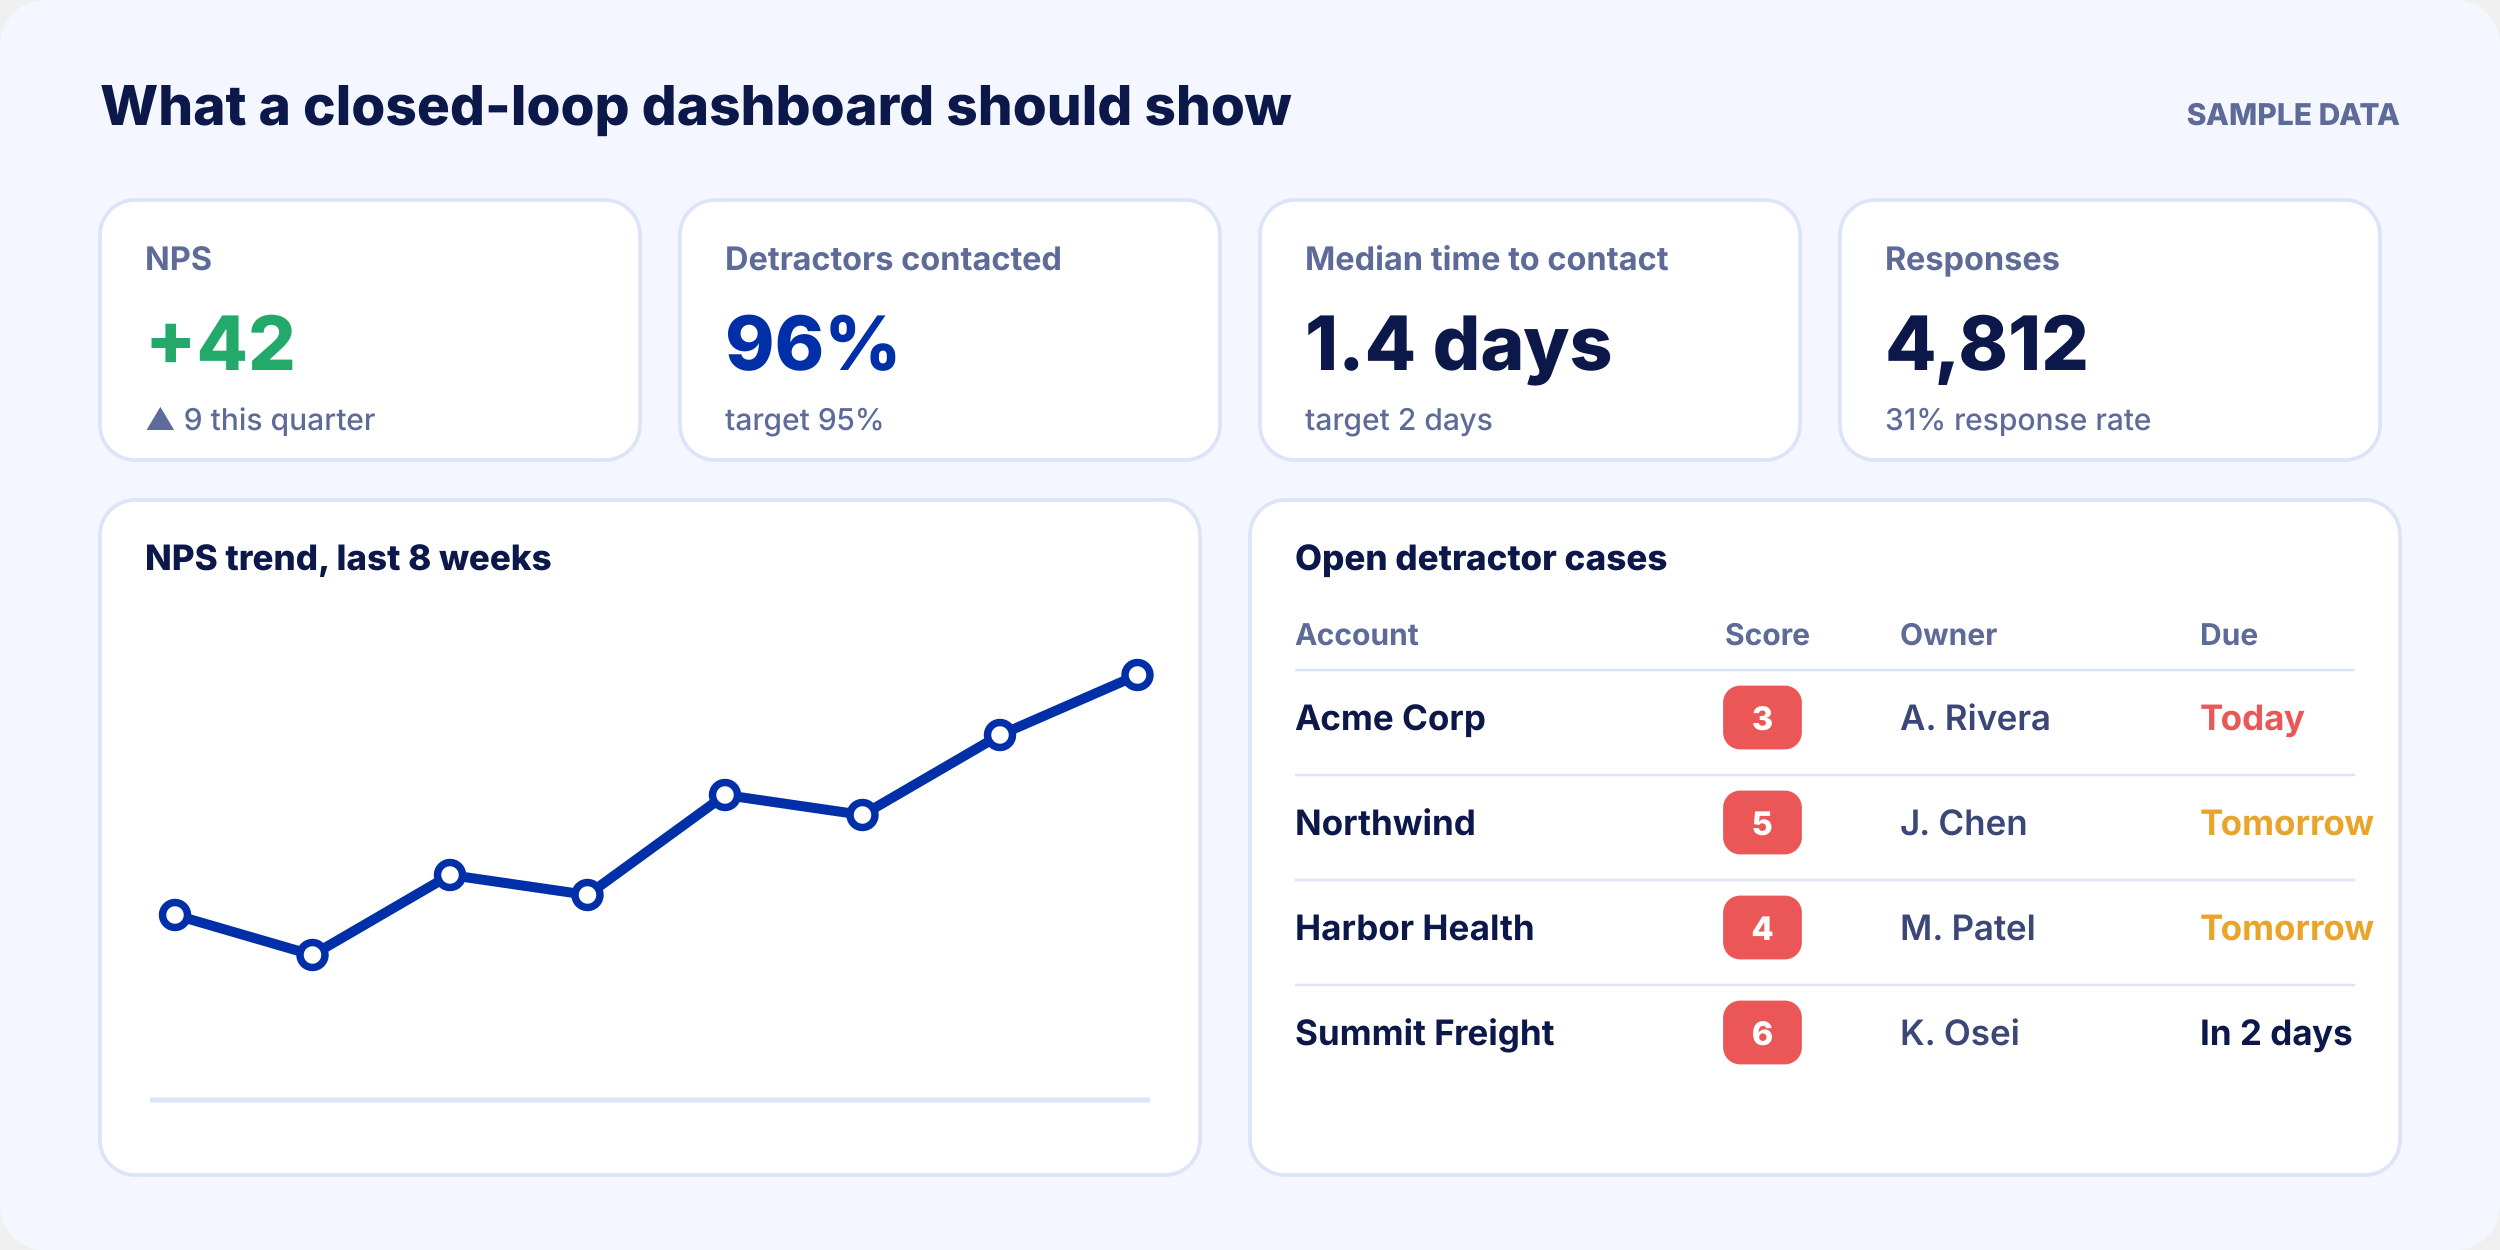
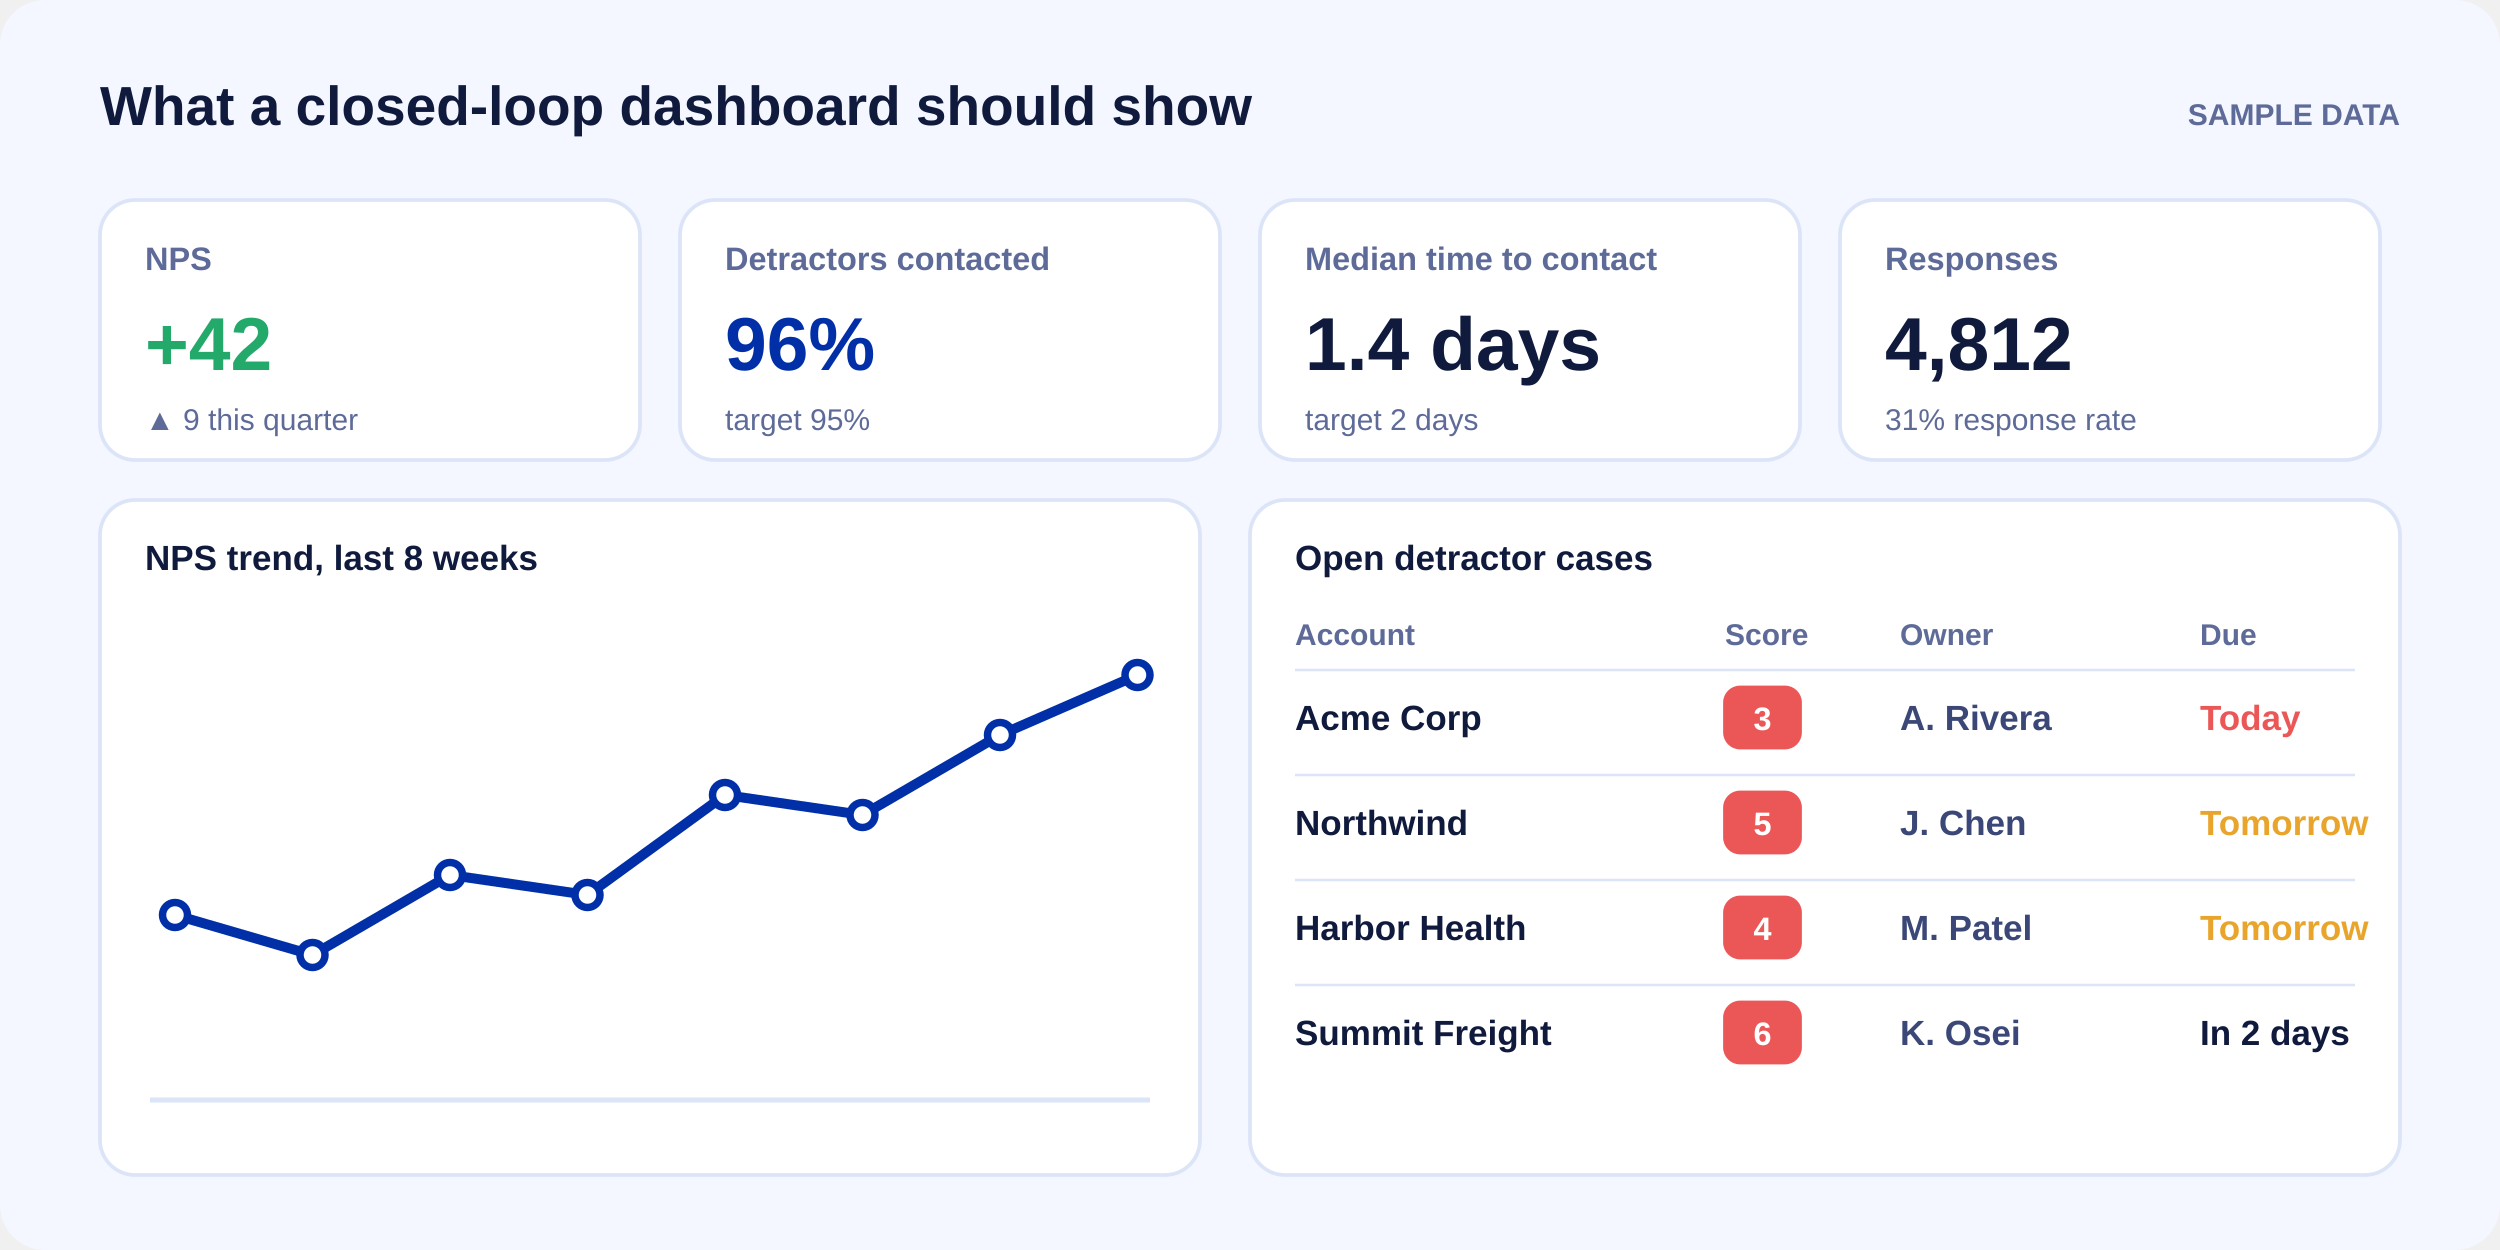
<svg xmlns="http://www.w3.org/2000/svg" viewBox="0 0 1000 500" role="img" aria-label="Sample dashboard with NPS, share of detractors contacted, median time to contact, responses, an 8-week NPS trend and open detractor cases with owners and due dates">
  <defs>
    <marker id="ah" viewBox="0 0 10 10" refX="8" refY="5" markerWidth="7" markerHeight="7" orient="auto-start-reverse">
      <path d="M0 0L10 5L0 10z" fill="#002FA7" />
    </marker>
    <marker id="ahs" viewBox="0 0 10 10" refX="9" refY="5" markerWidth="4" markerHeight="4" orient="auto">
      <path d="M0 0L10 5L0 10z" fill="#002FA7" />
    </marker>
    <marker id="aha" viewBox="0 0 10 10" refX="8" refY="5" markerWidth="5" markerHeight="5" orient="auto-start-reverse">
      <path d="M0 0L10 5L0 10z" fill="#E9A52B" />
    </marker>
    <marker id="ahr" viewBox="0 0 10 10" refX="8" refY="5" markerWidth="6" markerHeight="6" orient="auto-start-reverse">
      <path d="M0 0L10 5L0 10z" fill="#EB5757" />
    </marker>
    <marker id="ahg" viewBox="0 0 10 10" refX="8" refY="5" markerWidth="6" markerHeight="6" orient="auto-start-reverse">
      <path d="M0 0L10 5L0 10z" fill="#23A96A" />
    </marker>
  </defs>
  <rect width="1000" height="500" rx="18" fill="#F4F7FF" />
-   <text x="40" y="50" font-size="22" font-weight="800" fill="#0C184A" text-anchor="start" font-family="Inter, Arial, sans-serif">What a closed-loop dashboard should show</text>
-   <text x="960" y="50" font-size="12" font-weight="800" fill="#5E6B98" text-anchor="end" font-family="Inter, Arial, sans-serif">SAMPLE DATA</text>
+   <text x="40" y="50" font-size="22" font-weight="800" fill="#0F1A3D" text-anchor="start" font-family="IBM Plex Sans, Arial, sans-serif">What a closed-loop dashboard should show</text>
+   <text x="960" y="50" font-size="12" font-weight="800" fill="#5E6B98" text-anchor="end" font-family="IBM Plex Sans, Arial, sans-serif">SAMPLE DATA</text>
  <rect x="40" y="80" width="216" height="104" rx="14" fill="#FFFFFF" stroke="#DCE4F7" stroke-width="1.5" />
-   <text x="58" y="108" font-size="13" font-weight="700" fill="#5E6B98" text-anchor="start" font-family="Inter, Arial, sans-serif">NPS</text>
-   <text x="58" y="148" font-size="30" font-weight="800" fill="#23A96A" text-anchor="start" font-family="Inter, Arial, sans-serif">+42</text>
-   <text x="58" y="172" font-size="12" font-weight="500" fill="#5E6B98" text-anchor="start" font-family="Inter, Arial, sans-serif">▲ 9 this quarter</text>
+   <text x="58" y="108" font-size="13" font-weight="700" fill="#5E6B98" text-anchor="start" font-family="IBM Plex Sans, Arial, sans-serif">NPS</text>
+   <text x="58" y="148" font-size="30" font-weight="800" fill="#23A96A" text-anchor="start" font-family="IBM Plex Sans, Arial, sans-serif">+42</text>
+   <text x="58" y="172" font-size="12" font-weight="500" fill="#5E6B98" text-anchor="start" font-family="IBM Plex Sans, Arial, sans-serif">▲ 9 this quarter</text>
  <rect x="272" y="80" width="216" height="104" rx="14" fill="#FFFFFF" stroke="#DCE4F7" stroke-width="1.5" />
-   <text x="290" y="108" font-size="13" font-weight="700" fill="#5E6B98" text-anchor="start" font-family="Inter, Arial, sans-serif">Detractors contacted</text>
-   <text x="290" y="148" font-size="30" font-weight="800" fill="#002FA7" text-anchor="start" font-family="Inter, Arial, sans-serif">96%</text>
-   <text x="290" y="172" font-size="12" font-weight="500" fill="#5E6B98" text-anchor="start" font-family="Inter, Arial, sans-serif">target 95%</text>
+   <text x="290" y="108" font-size="13" font-weight="700" fill="#5E6B98" text-anchor="start" font-family="IBM Plex Sans, Arial, sans-serif">Detractors contacted</text>
+   <text x="290" y="148" font-size="30" font-weight="800" fill="#002FA7" text-anchor="start" font-family="IBM Plex Sans, Arial, sans-serif">96%</text>
+   <text x="290" y="172" font-size="12" font-weight="500" fill="#5E6B98" text-anchor="start" font-family="IBM Plex Sans, Arial, sans-serif">target 95%</text>
  <rect x="504" y="80" width="216" height="104" rx="14" fill="#FFFFFF" stroke="#DCE4F7" stroke-width="1.5" />
-   <text x="522" y="108" font-size="13" font-weight="700" fill="#5E6B98" text-anchor="start" font-family="Inter, Arial, sans-serif">Median time to contact</text>
-   <text x="522" y="148" font-size="30" font-weight="800" fill="#0C184A" text-anchor="start" font-family="Inter, Arial, sans-serif">1.4 days</text>
-   <text x="522" y="172" font-size="12" font-weight="500" fill="#5E6B98" text-anchor="start" font-family="Inter, Arial, sans-serif">target 2 days</text>
+   <text x="522" y="108" font-size="13" font-weight="700" fill="#5E6B98" text-anchor="start" font-family="IBM Plex Sans, Arial, sans-serif">Median time to contact</text>
+   <text x="522" y="148" font-size="30" font-weight="800" fill="#0F1A3D" text-anchor="start" font-family="IBM Plex Sans, Arial, sans-serif">1.4 days</text>
+   <text x="522" y="172" font-size="12" font-weight="500" fill="#5E6B98" text-anchor="start" font-family="IBM Plex Sans, Arial, sans-serif">target 2 days</text>
  <rect x="736" y="80" width="216" height="104" rx="14" fill="#FFFFFF" stroke="#DCE4F7" stroke-width="1.5" />
-   <text x="754" y="108" font-size="13" font-weight="700" fill="#5E6B98" text-anchor="start" font-family="Inter, Arial, sans-serif">Responses</text>
-   <text x="754" y="148" font-size="30" font-weight="800" fill="#0C184A" text-anchor="start" font-family="Inter, Arial, sans-serif">4,812</text>
-   <text x="754" y="172" font-size="12" font-weight="500" fill="#5E6B98" text-anchor="start" font-family="Inter, Arial, sans-serif">31% response rate</text>
+   <text x="754" y="108" font-size="13" font-weight="700" fill="#5E6B98" text-anchor="start" font-family="IBM Plex Sans, Arial, sans-serif">Responses</text>
+   <text x="754" y="148" font-size="30" font-weight="800" fill="#0F1A3D" text-anchor="start" font-family="IBM Plex Sans, Arial, sans-serif">4,812</text>
+   <text x="754" y="172" font-size="12" font-weight="500" fill="#5E6B98" text-anchor="start" font-family="IBM Plex Sans, Arial, sans-serif">31% response rate</text>
  <rect x="40" y="200" width="440" height="270" rx="14" fill="#FFFFFF" stroke="#DCE4F7" stroke-width="1.5" />
-   <text x="58" y="228" font-size="14" font-weight="800" fill="#0C184A" text-anchor="start" font-family="Inter, Arial, sans-serif">NPS trend, last 8 weeks</text>
+   <text x="58" y="228" font-size="14" font-weight="800" fill="#0F1A3D" text-anchor="start" font-family="IBM Plex Sans, Arial, sans-serif">NPS trend, last 8 weeks</text>
  <polyline points="70,366 125,382 180,350 235,358 290,318 345,326 400,294 455,270" fill="none" stroke="#002FA7" stroke-width="4" stroke-linejoin="round" />
  <circle cx="70" cy="366" r="5" fill="#FFFFFF" stroke="#002FA7" stroke-width="3" />
  <circle cx="125" cy="382" r="5" fill="#FFFFFF" stroke="#002FA7" stroke-width="3" />
  <circle cx="180" cy="350" r="5" fill="#FFFFFF" stroke="#002FA7" stroke-width="3" />
  <circle cx="235" cy="358" r="5" fill="#FFFFFF" stroke="#002FA7" stroke-width="3" />
  <circle cx="290" cy="318" r="5" fill="#FFFFFF" stroke="#002FA7" stroke-width="3" />
  <circle cx="345" cy="326" r="5" fill="#FFFFFF" stroke="#002FA7" stroke-width="3" />
  <circle cx="400" cy="294" r="5" fill="#FFFFFF" stroke="#002FA7" stroke-width="3" />
  <circle cx="455" cy="270" r="5" fill="#FFFFFF" stroke="#002FA7" stroke-width="3" />
  <line x1="60" y1="440" x2="460" y2="440" stroke="#DCE4F7" stroke-width="2" />
  <rect x="500" y="200" width="460" height="270" rx="14" fill="#FFFFFF" stroke="#DCE4F7" stroke-width="1.5" />
-   <text x="518" y="228" font-size="14" font-weight="800" fill="#0C184A" text-anchor="start" font-family="Inter, Arial, sans-serif">Open detractor cases</text>
-   <text x="518" y="258" font-size="12" font-weight="700" fill="#5E6B98" text-anchor="start" font-family="Inter, Arial, sans-serif">Account</text>
-   <text x="690" y="258" font-size="12" font-weight="700" fill="#5E6B98" text-anchor="start" font-family="Inter, Arial, sans-serif">Score</text>
-   <text x="760" y="258" font-size="12" font-weight="700" fill="#5E6B98" text-anchor="start" font-family="Inter, Arial, sans-serif">Owner</text>
-   <text x="880" y="258" font-size="12" font-weight="700" fill="#5E6B98" text-anchor="start" font-family="Inter, Arial, sans-serif">Due</text>
+   <text x="518" y="228" font-size="14" font-weight="800" fill="#0F1A3D" text-anchor="start" font-family="IBM Plex Sans, Arial, sans-serif">Open detractor cases</text>
+   <text x="518" y="258" font-size="12" font-weight="700" fill="#5E6B98" text-anchor="start" font-family="IBM Plex Sans, Arial, sans-serif">Account</text>
+   <text x="690" y="258" font-size="12" font-weight="700" fill="#5E6B98" text-anchor="start" font-family="IBM Plex Sans, Arial, sans-serif">Score</text>
+   <text x="760" y="258" font-size="12" font-weight="700" fill="#5E6B98" text-anchor="start" font-family="IBM Plex Sans, Arial, sans-serif">Owner</text>
+   <text x="880" y="258" font-size="12" font-weight="700" fill="#5E6B98" text-anchor="start" font-family="IBM Plex Sans, Arial, sans-serif">Due</text>
  <line x1="518" y1="268" x2="942" y2="268" stroke="#DCE4F7" />
-   <text x="518" y="292" font-size="14" font-weight="700" fill="#0C184A" text-anchor="start" font-family="Inter, Arial, sans-serif">Acme Corp</text>
+   <text x="518" y="292" font-size="14" font-weight="700" fill="#0F1A3D" text-anchor="start" font-family="IBM Plex Sans, Arial, sans-serif">Acme Corp</text>
  <rect x="690" y="275" width="30" height="24" rx="6" fill="#EB5757" stroke="#EB5757" stroke-width="1.5" />
-   <text x="705" y="292" font-size="13" font-weight="800" fill="#FFFFFF" text-anchor="middle" font-family="Inter, Arial, sans-serif">3</text>
-   <text x="760" y="292" font-size="14" font-weight="600" fill="#3B4877" text-anchor="start" font-family="Inter, Arial, sans-serif">A. Rivera</text>
-   <text x="880" y="292" font-size="14" font-weight="700" fill="#EB5757" text-anchor="start" font-family="Inter, Arial, sans-serif">Today</text>
+   <text x="705" y="292" font-size="13" font-weight="800" fill="#FFFFFF" text-anchor="middle" font-family="IBM Plex Sans, Arial, sans-serif">3</text>
+   <text x="760" y="292" font-size="14" font-weight="600" fill="#3B4877" text-anchor="start" font-family="IBM Plex Sans, Arial, sans-serif">A. Rivera</text>
+   <text x="880" y="292" font-size="14" font-weight="700" fill="#EB5757" text-anchor="start" font-family="IBM Plex Sans, Arial, sans-serif">Today</text>
  <line x1="518" y1="310" x2="942" y2="310" stroke="#DCE4F7" />
-   <text x="518" y="334" font-size="14" font-weight="700" fill="#0C184A" text-anchor="start" font-family="Inter, Arial, sans-serif">Northwind</text>
+   <text x="518" y="334" font-size="14" font-weight="700" fill="#0F1A3D" text-anchor="start" font-family="IBM Plex Sans, Arial, sans-serif">Northwind</text>
  <rect x="690" y="317" width="30" height="24" rx="6" fill="#EB5757" stroke="#EB5757" stroke-width="1.5" />
-   <text x="705" y="334" font-size="13" font-weight="800" fill="#FFFFFF" text-anchor="middle" font-family="Inter, Arial, sans-serif">5</text>
-   <text x="760" y="334" font-size="14" font-weight="600" fill="#3B4877" text-anchor="start" font-family="Inter, Arial, sans-serif">J. Chen</text>
-   <text x="880" y="334" font-size="14" font-weight="700" fill="#E9A52B" text-anchor="start" font-family="Inter, Arial, sans-serif">Tomorrow</text>
+   <text x="705" y="334" font-size="13" font-weight="800" fill="#FFFFFF" text-anchor="middle" font-family="IBM Plex Sans, Arial, sans-serif">5</text>
+   <text x="760" y="334" font-size="14" font-weight="600" fill="#3B4877" text-anchor="start" font-family="IBM Plex Sans, Arial, sans-serif">J. Chen</text>
+   <text x="880" y="334" font-size="14" font-weight="700" fill="#E9A52B" text-anchor="start" font-family="IBM Plex Sans, Arial, sans-serif">Tomorrow</text>
  <line x1="518" y1="352" x2="942" y2="352" stroke="#DCE4F7" />
-   <text x="518" y="376" font-size="14" font-weight="700" fill="#0C184A" text-anchor="start" font-family="Inter, Arial, sans-serif">Harbor Health</text>
+   <text x="518" y="376" font-size="14" font-weight="700" fill="#0F1A3D" text-anchor="start" font-family="IBM Plex Sans, Arial, sans-serif">Harbor Health</text>
  <rect x="690" y="359" width="30" height="24" rx="6" fill="#EB5757" stroke="#EB5757" stroke-width="1.5" />
-   <text x="705" y="376" font-size="13" font-weight="800" fill="#FFFFFF" text-anchor="middle" font-family="Inter, Arial, sans-serif">4</text>
-   <text x="760" y="376" font-size="14" font-weight="600" fill="#3B4877" text-anchor="start" font-family="Inter, Arial, sans-serif">M. Patel</text>
-   <text x="880" y="376" font-size="14" font-weight="700" fill="#E9A52B" text-anchor="start" font-family="Inter, Arial, sans-serif">Tomorrow</text>
+   <text x="705" y="376" font-size="13" font-weight="800" fill="#FFFFFF" text-anchor="middle" font-family="IBM Plex Sans, Arial, sans-serif">4</text>
+   <text x="760" y="376" font-size="14" font-weight="600" fill="#3B4877" text-anchor="start" font-family="IBM Plex Sans, Arial, sans-serif">M. Patel</text>
+   <text x="880" y="376" font-size="14" font-weight="700" fill="#E9A52B" text-anchor="start" font-family="IBM Plex Sans, Arial, sans-serif">Tomorrow</text>
  <line x1="518" y1="394" x2="942" y2="394" stroke="#DCE4F7" />
-   <text x="518" y="418" font-size="14" font-weight="700" fill="#0C184A" text-anchor="start" font-family="Inter, Arial, sans-serif">Summit Freight</text>
+   <text x="518" y="418" font-size="14" font-weight="700" fill="#0F1A3D" text-anchor="start" font-family="IBM Plex Sans, Arial, sans-serif">Summit Freight</text>
  <rect x="690" y="401" width="30" height="24" rx="6" fill="#EB5757" stroke="#EB5757" stroke-width="1.5" />
-   <text x="705" y="418" font-size="13" font-weight="800" fill="#FFFFFF" text-anchor="middle" font-family="Inter, Arial, sans-serif">6</text>
-   <text x="760" y="418" font-size="14" font-weight="600" fill="#3B4877" text-anchor="start" font-family="Inter, Arial, sans-serif">K. Osei</text>
-   <text x="880" y="418" font-size="14" font-weight="700" fill="#0C184A" text-anchor="start" font-family="Inter, Arial, sans-serif">In 2 days</text>
+   <text x="705" y="418" font-size="13" font-weight="800" fill="#FFFFFF" text-anchor="middle" font-family="IBM Plex Sans, Arial, sans-serif">6</text>
+   <text x="760" y="418" font-size="14" font-weight="600" fill="#3B4877" text-anchor="start" font-family="IBM Plex Sans, Arial, sans-serif">K. Osei</text>
+   <text x="880" y="418" font-size="14" font-weight="700" fill="#0F1A3D" text-anchor="start" font-family="IBM Plex Sans, Arial, sans-serif">In 2 days</text>
</svg>
